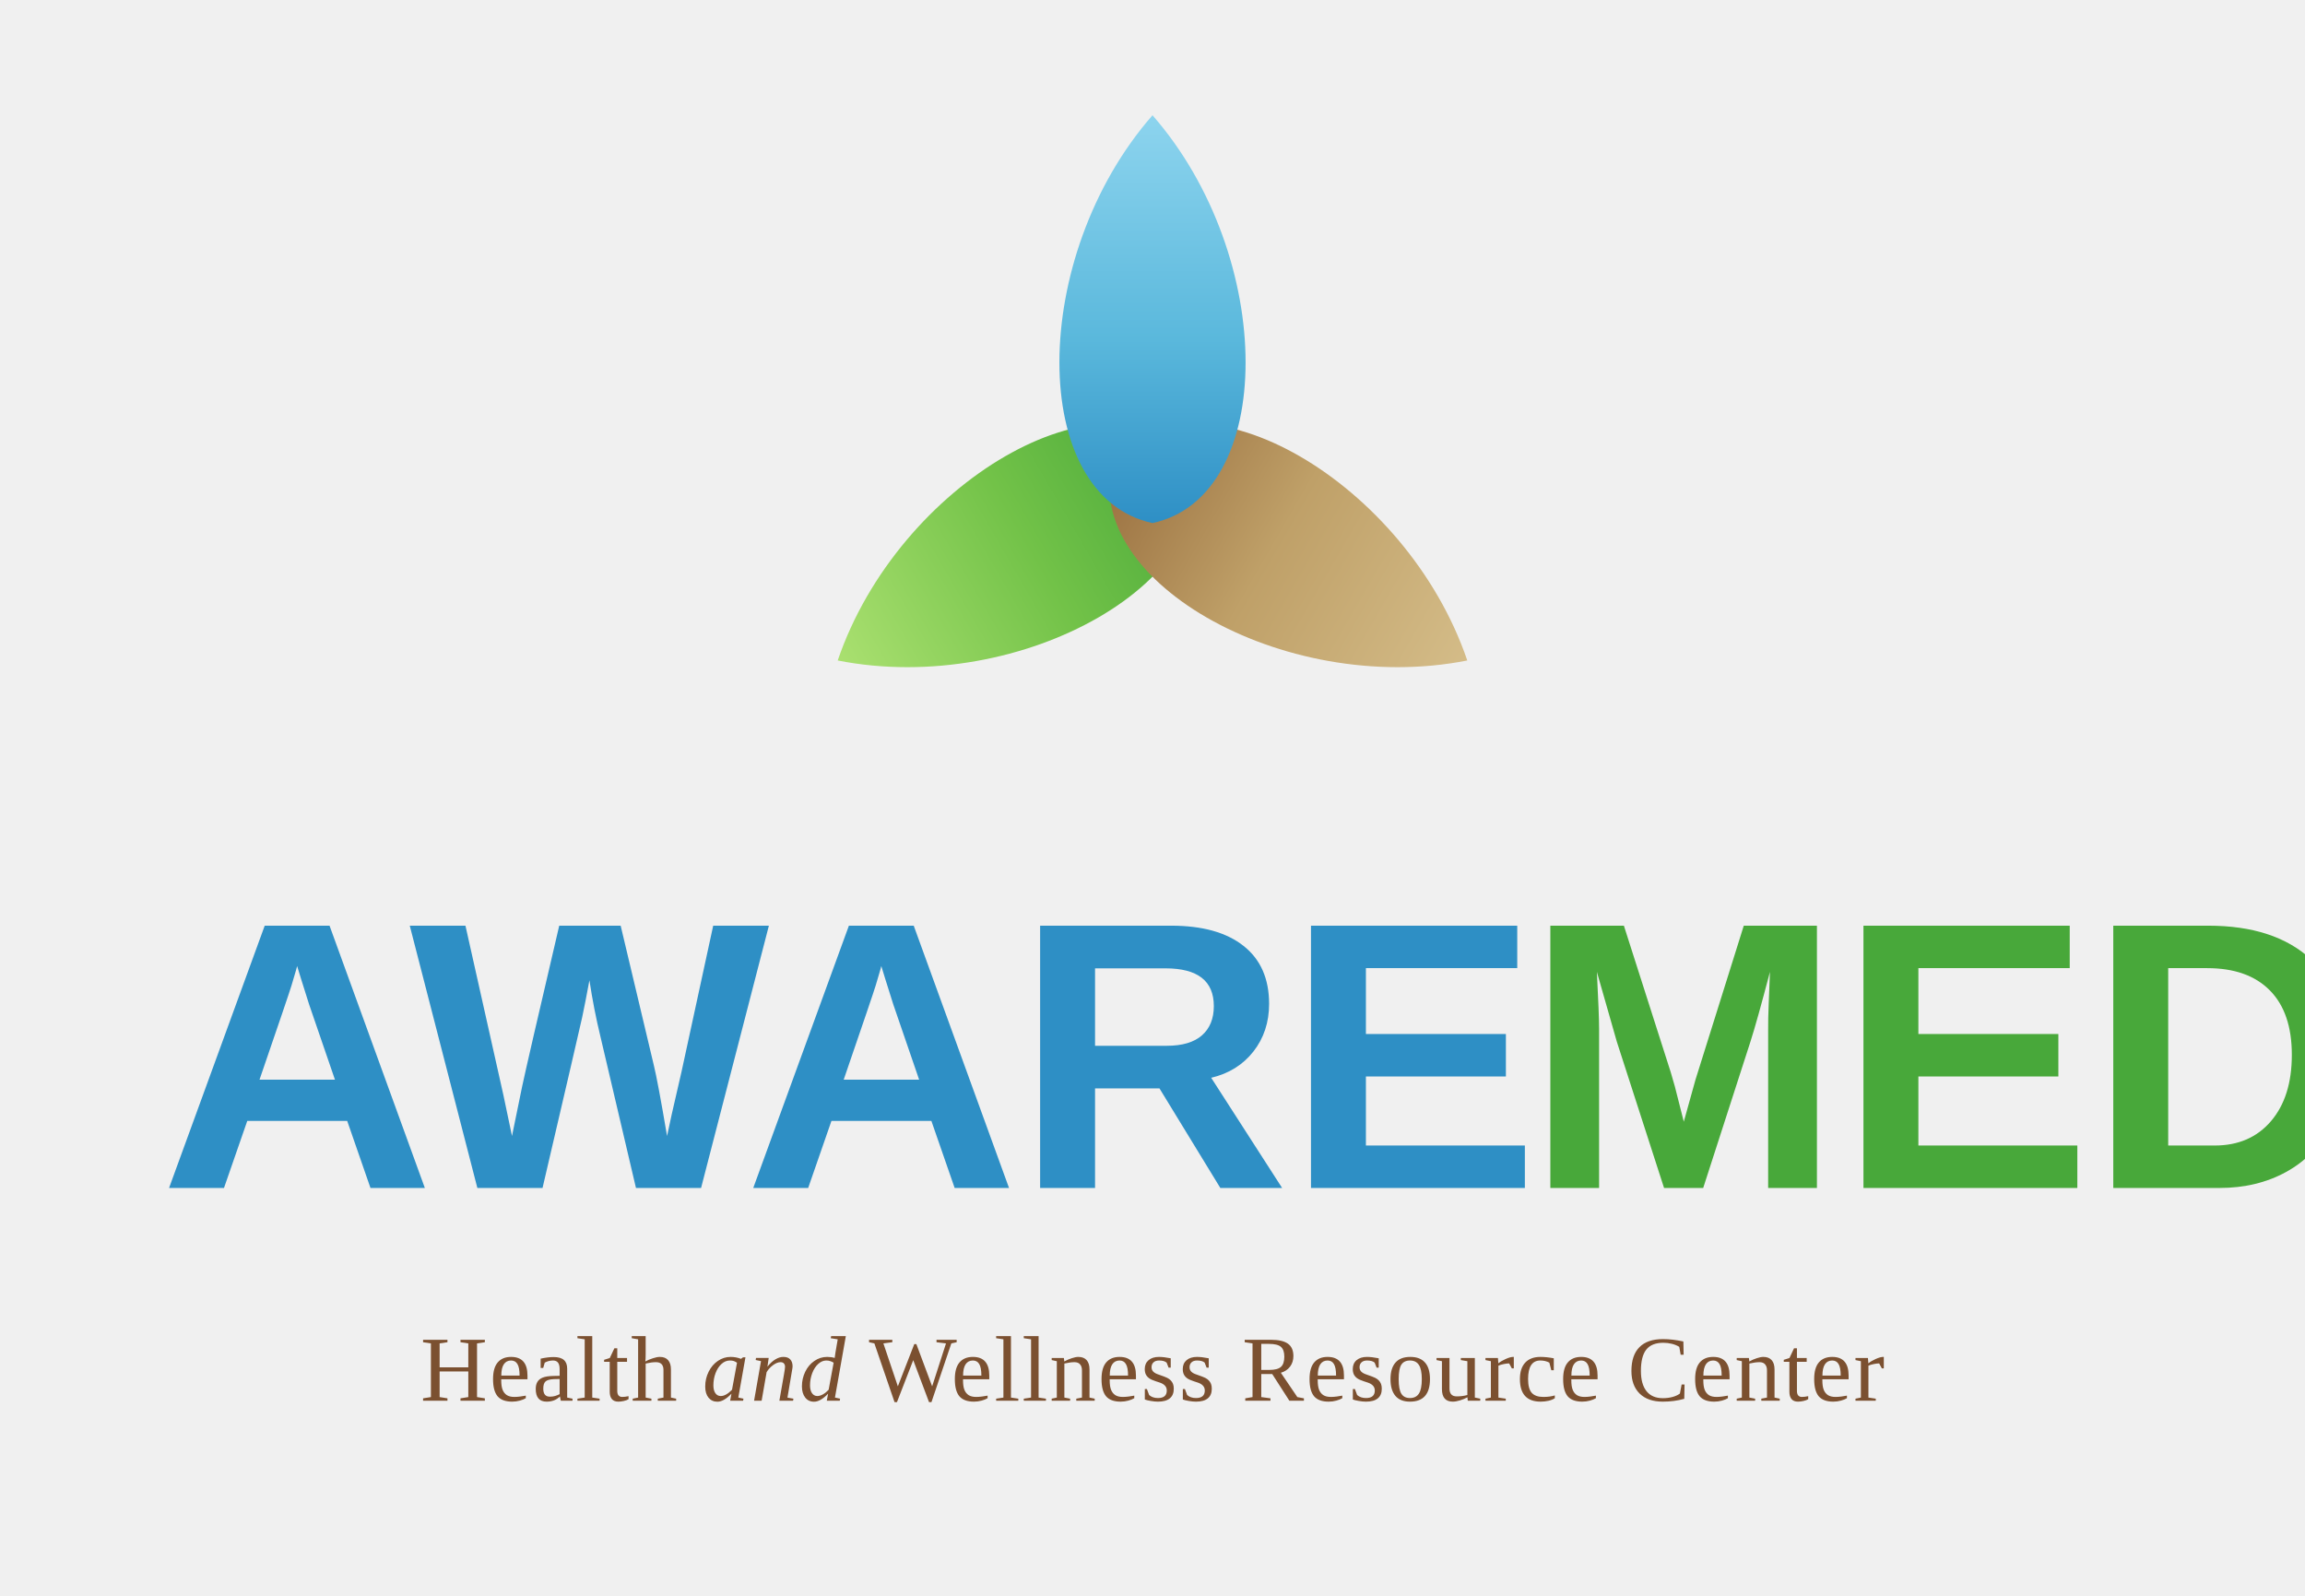
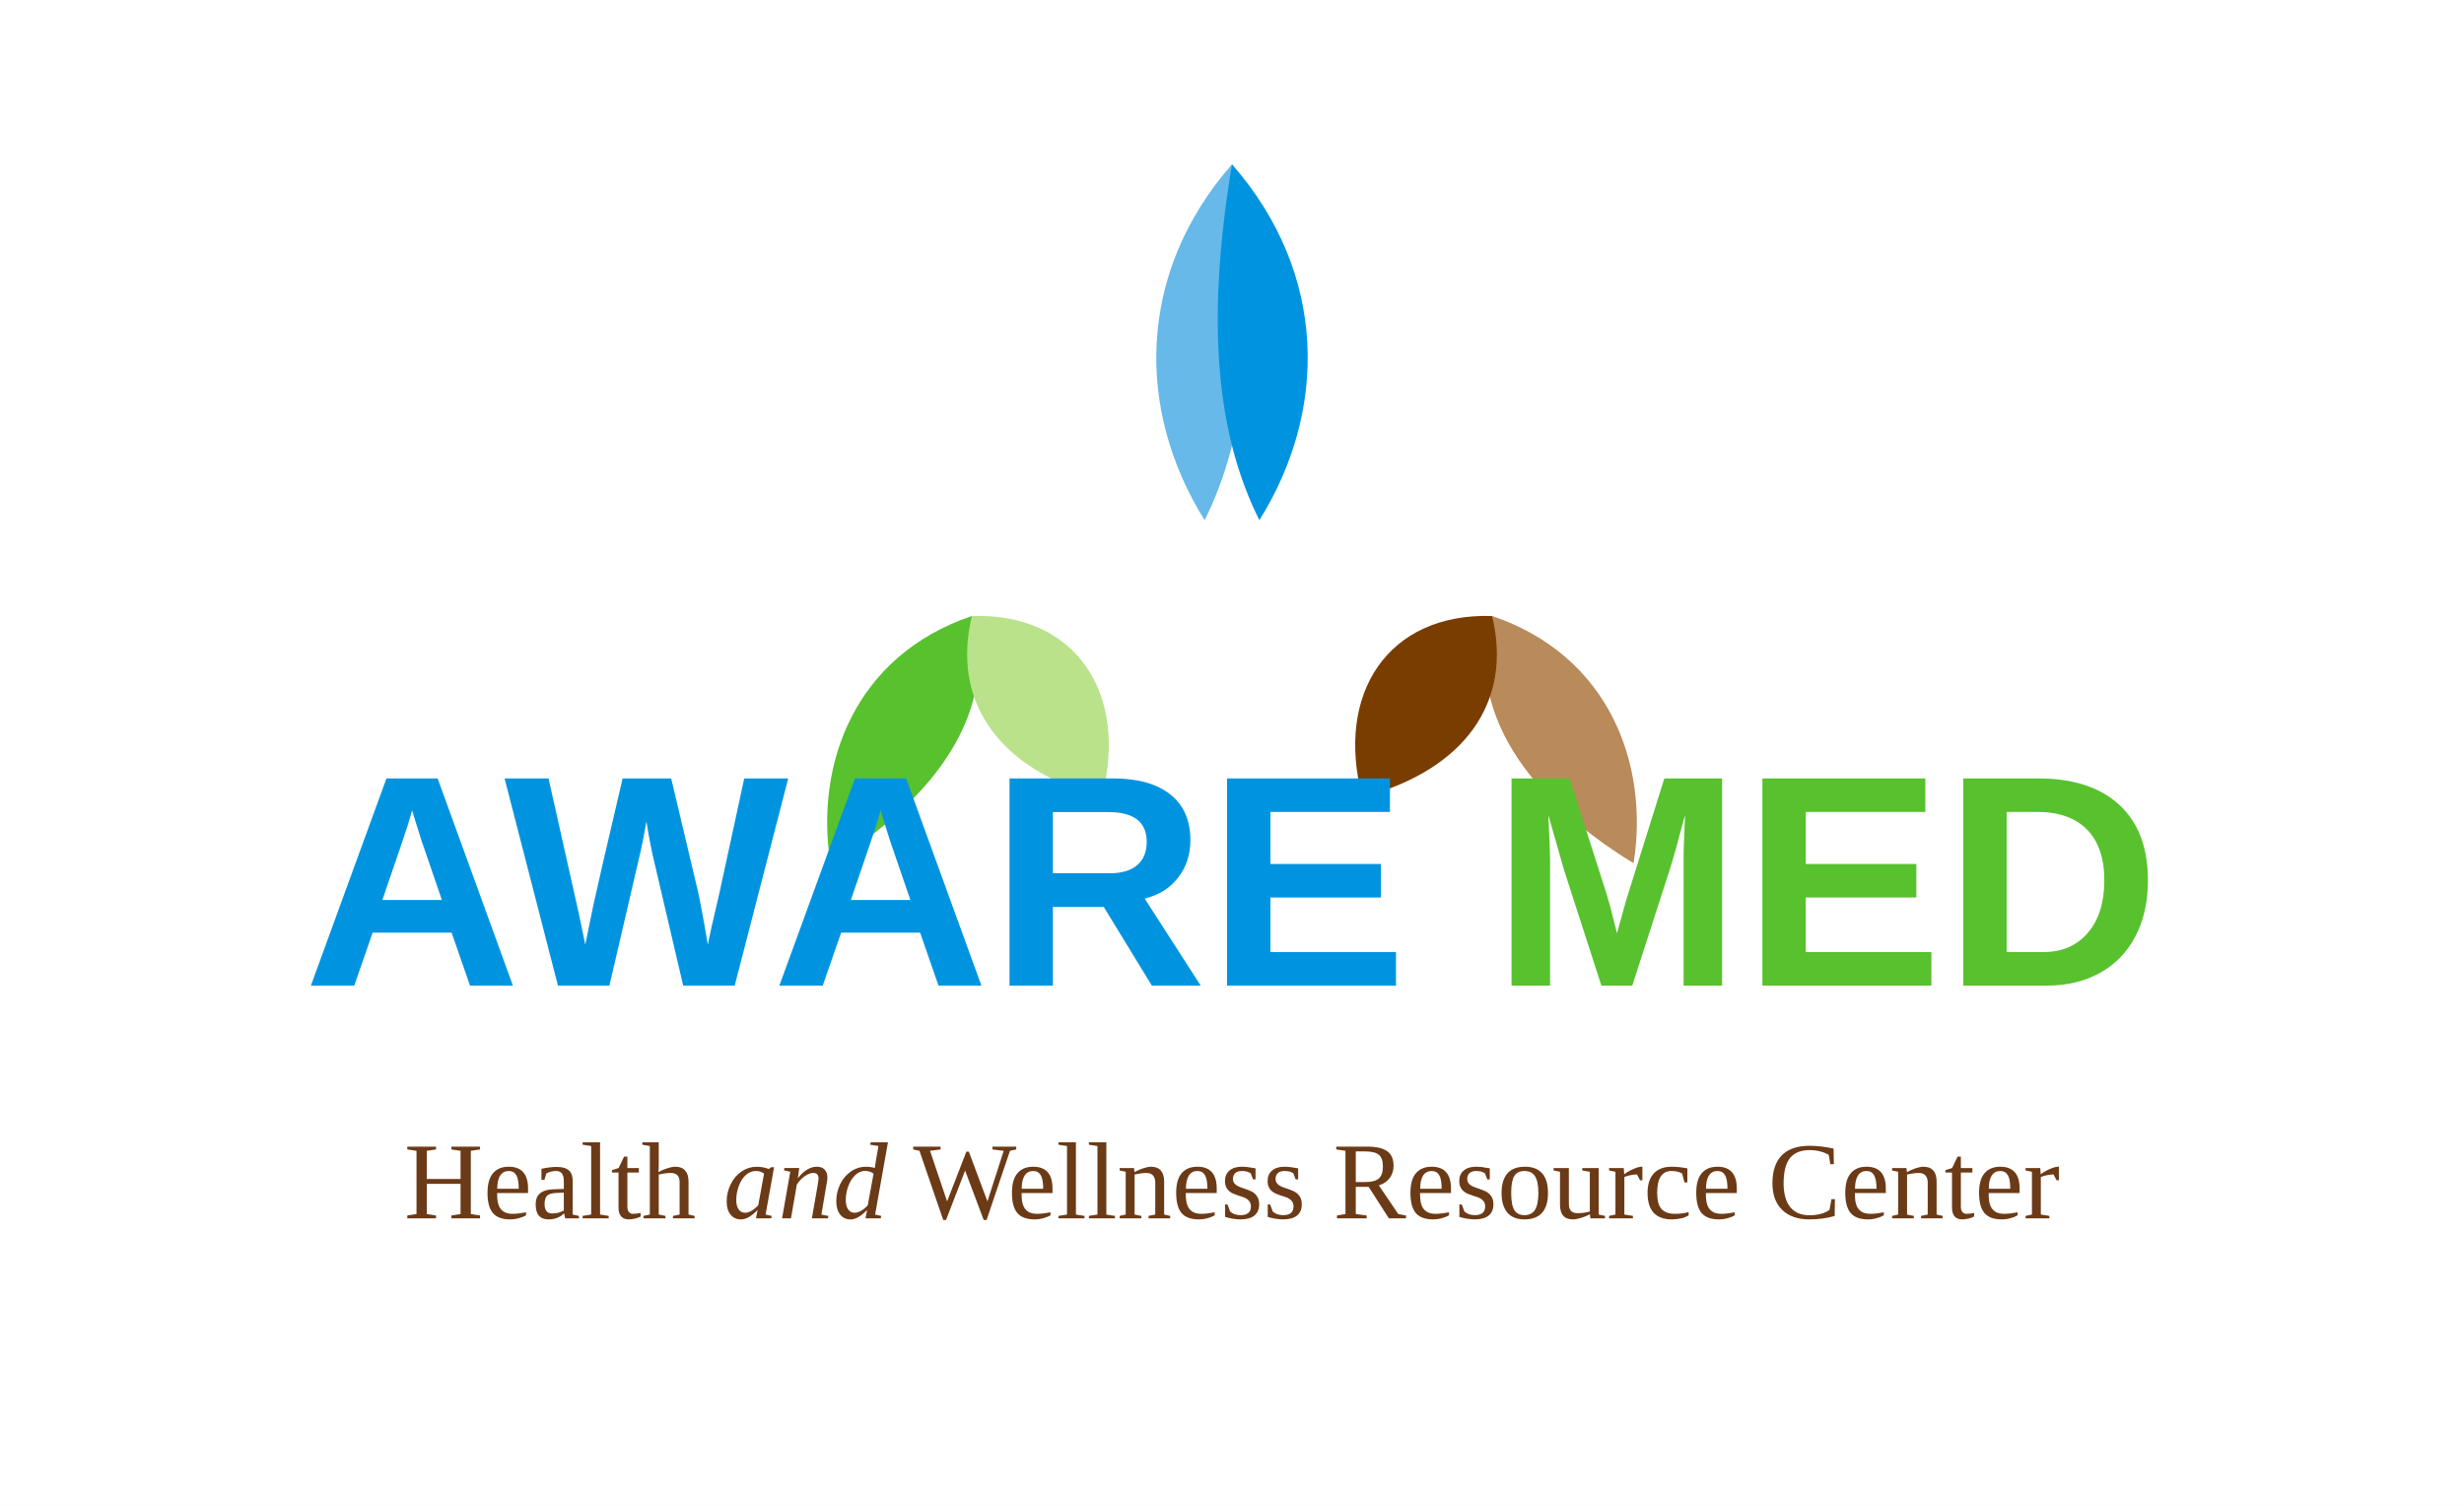
- <svg xmlns="http://www.w3.org/2000/svg" viewBox="0 0 520 360" role="img" aria-label="AWAREmed Health and Wellness Resource Center">
-   <defs>
-     <linearGradient id="pg-blue" x1="0%" y1="0%" x2="0%" y2="100%">
-       <stop offset="0%" stop-color="#8DD4EE" />
-       <stop offset="55%" stop-color="#5AB8DC" />
-       <stop offset="100%" stop-color="#2E8FC5" />
-     </linearGradient>
-     <linearGradient id="pg-green" x1="0%" y1="0%" x2="0%" y2="100%">
-       <stop offset="0%" stop-color="#AAE070" />
-       <stop offset="55%" stop-color="#72C248" />
-       <stop offset="100%" stop-color="#48A83A" />
-     </linearGradient>
-     <linearGradient id="pg-brown" x1="0%" y1="0%" x2="0%" y2="100%">
-       <stop offset="0%" stop-color="#D4BC88" />
-       <stop offset="55%" stop-color="#BFA068" />
-       <stop offset="100%" stop-color="#9A7040" />
-     </linearGradient>
-   </defs>
-   <g transform="translate(260,108) rotate(240)">
-     <path d="M 0,-82 C 28,-50 28,4 0,10 C -28,4 -28,-50 0,-82" fill="url(#pg-green)" />
+ <svg xmlns="http://www.w3.org/2000/svg" width="900" height="550" viewBox="0 0 900 550">
+   <rect width="100%" height="100%" fill="white" />
+   <g transform="translate(450,120)">
+     <path d="       M0,-60       C-35,-20 -35,30 -10,70       C5,40 10,0 0,-60 Z" fill="#66B9E8" />
+     <path d="       M0,-60       C35,-20 35,30 10,70       C-5,40 -10,0 0,-60 Z" fill="#0094E0" />
+     <g transform="translate(-95,105) rotate(-25)">
+       <path d="         M0,0         C-45,-5 -75,25 -85,60         C-40,55 -5,35 0,0 Z" fill="#58C12E" />
+       <path d="         M0,0         C-20,25 -15,55 15,80         C40,50 35,15 0,0 Z" fill="#B9E28A" />
+     </g>
+     <g transform="translate(95,105) rotate(25)">
+       <path d="         M0,0         C45,-5 75,25 85,60         C40,55 5,35 0,0 Z" fill="#B98A5A" />
+       <path d="         M0,0         C20,25 15,55 -15,80         C-40,50 -35,15 0,0 Z" fill="#7A3D00" />
+     </g>
  </g>
-   <g transform="translate(260,108) rotate(120)">
-     <path d="M 0,-82 C 28,-50 28,4 0,10 C -28,4 -28,-50 0,-82" fill="url(#pg-brown)" />
-   </g>
-   <g transform="translate(260,108)">
-     <path d="M 0,-82 C 28,-50 28,4 0,10 C -28,4 -28,-50 0,-82" fill="url(#pg-blue)" />
-   </g>
-   <text x="36" y="268" font-family="'Arial Black','Helvetica Neue',Arial,sans-serif" font-weight="900" font-size="86" fill="#2E8FC5" letter-spacing="-1">AWARE</text>
-   <text x="344" y="268" font-family="'Arial Black','Helvetica Neue',Arial,sans-serif" font-weight="900" font-size="86" fill="#48A83A" letter-spacing="-1">MED</text>
-   <text x="260" y="316" text-anchor="middle" font-family="Georgia,'Times New Roman',serif" font-size="21" fill="#7B5030" letter-spacing="0.4">Health <tspan font-style="italic">and</tspan> Wellness Resource Center</text>
+   <text x="450" y="360" text-anchor="middle" font-family="Arial, Helvetica, sans-serif" font-size="110" font-weight="700">
+     <tspan fill="#0094E0">AWARE</tspan>
+     <tspan fill="#58C12E">MED</tspan>
+   </text>
+   <text x="450" y="445" text-anchor="middle" font-family="Georgia, Times New Roman, serif" font-size="40" fill="#6B3A16">
+ 
+     Health
+     <tspan font-style="italic"> and </tspan>
+     Wellness Resource Center
+ 
+   </text>
</svg>
